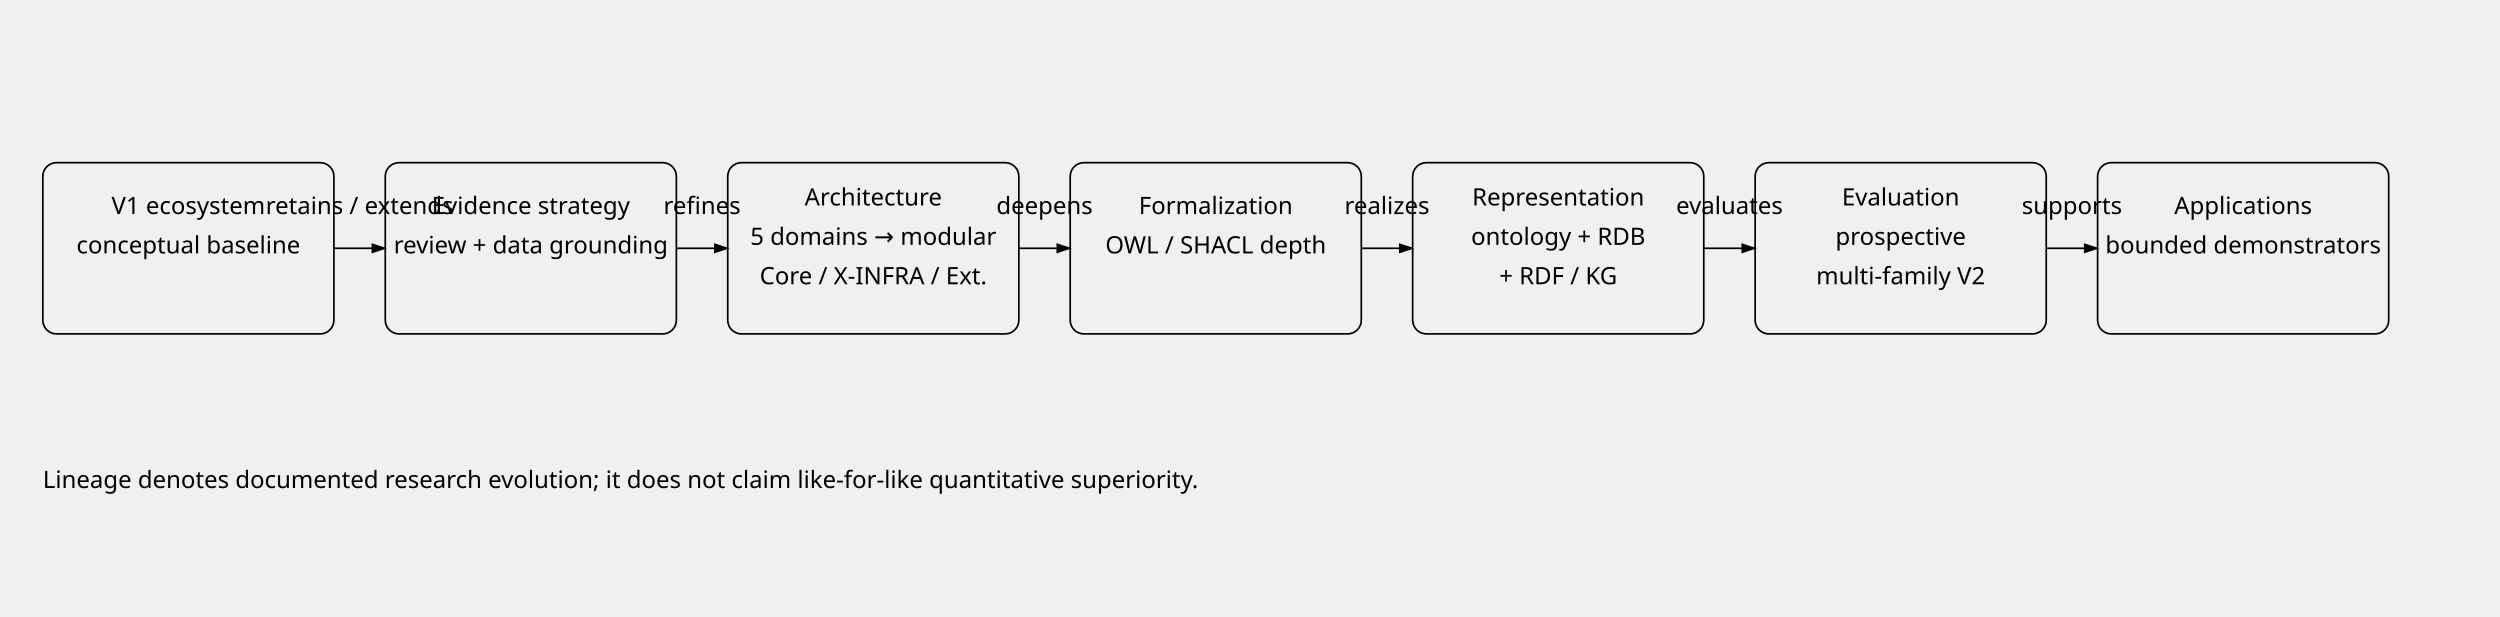
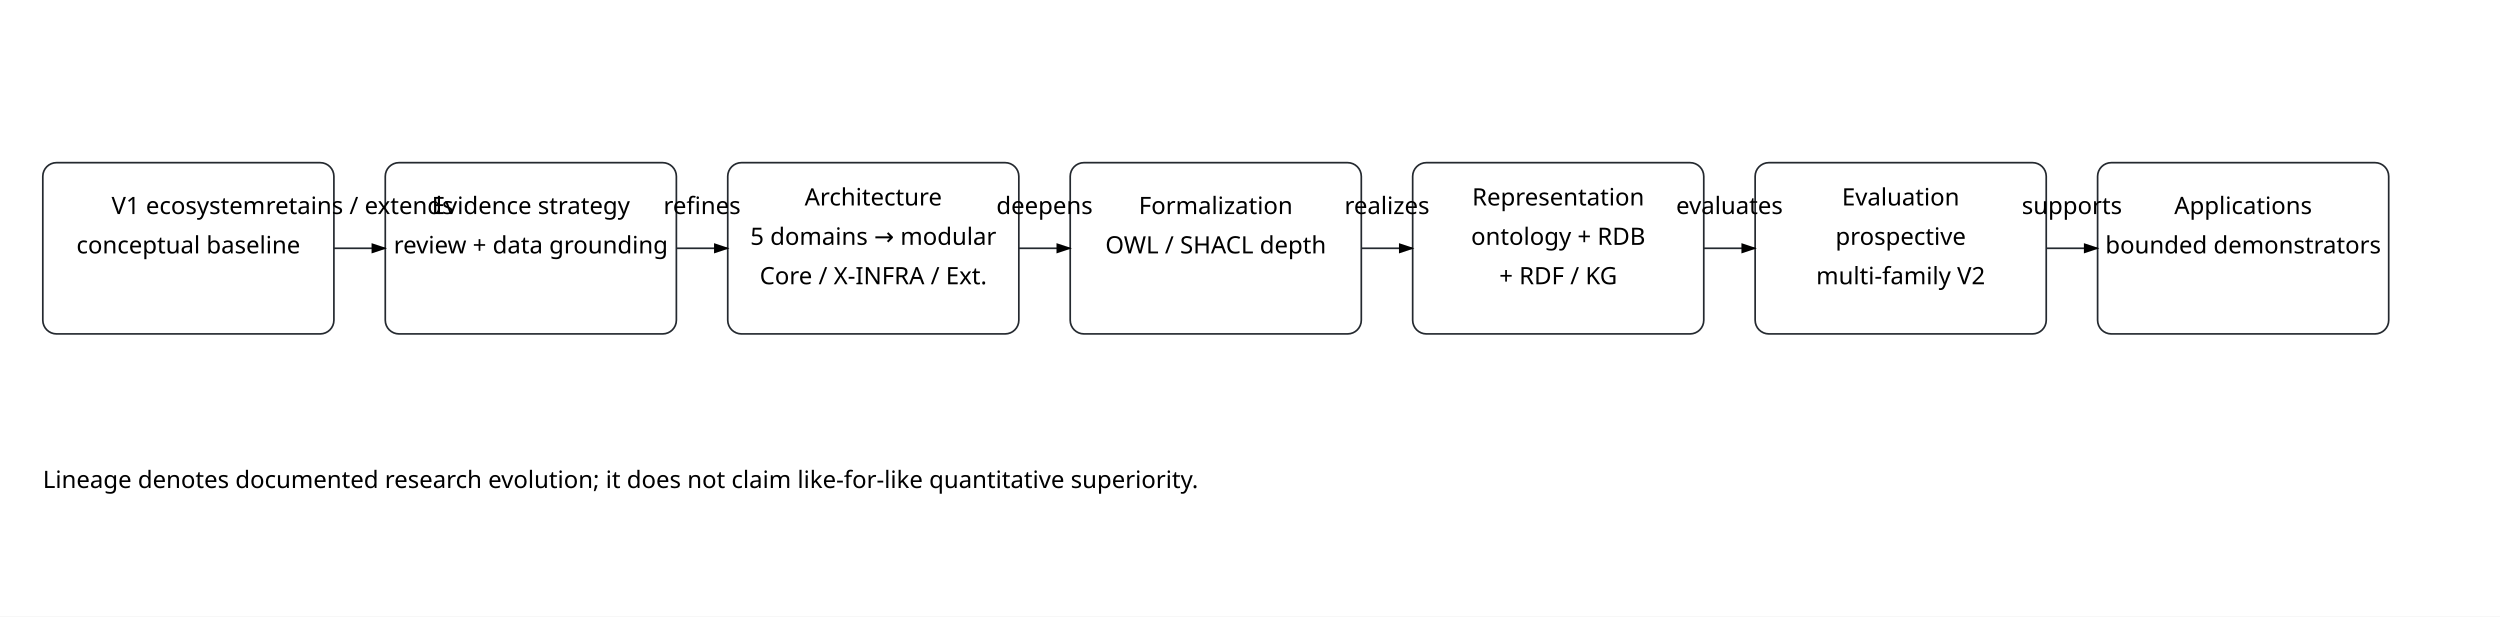
- <svg xmlns="http://www.w3.org/2000/svg" viewBox="0 0 1460 360" role="img" aria-labelledby="title desc">
+ <svg xmlns="http://www.w3.org/2000/svg" viewBox="0 0 1460 360" role="img" aria-labelledby="title desc" data-theme-safe="true" style="color:#24292f;background:#ffffff">
+   <rect id="diagram-background" x="0" y="0" width="100%" height="100%" fill="#ffffff" stroke="none" pointer-events="none" />
  <defs>
    <marker id="a" markerWidth="10" markerHeight="10" refX="8" refY="3" orient="auto">
      <path d="M0,0 L0,6 L9,3 z" />
    </marker>
  </defs>
  <g fill="none" stroke="currentColor">
    <rect x="25" y="95" width="170" height="100" rx="8" />
    <rect x="225" y="95" width="170" height="100" rx="8" />
    <rect x="425" y="95" width="170" height="100" rx="8" />
    <rect x="625" y="95" width="170" height="100" rx="8" />
    <rect x="825" y="95" width="170" height="100" rx="8" />
    <rect x="1025" y="95" width="170" height="100" rx="8" />
    <rect x="1225" y="95" width="170" height="100" rx="8" />
    <line x1="195" y1="145" x2="225" y2="145" marker-end="url(#a)" />
    <line x1="395" y1="145" x2="425" y2="145" marker-end="url(#a)" />
    <line x1="595" y1="145" x2="625" y2="145" marker-end="url(#a)" />
    <line x1="795" y1="145" x2="825" y2="145" marker-end="url(#a)" />
    <line x1="995" y1="145" x2="1025" y2="145" marker-end="url(#a)" />
    <line x1="1195" y1="145" x2="1225" y2="145" marker-end="url(#a)" />
  </g>
  <g font-family="sans-serif" font-size="14" text-anchor="middle">
    <text x="110" y="125">V1 ecosystem</text>
    <text x="110" y="148">conceptual baseline</text>
    <text x="310" y="125">Evidence strategy</text>
    <text x="310" y="148">review + data grounding</text>
    <text x="510" y="120">Architecture</text>
    <text x="510" y="143">5 domains → modular</text>
    <text x="510" y="166">Core / X-INFRA / Ext.</text>
    <text x="710" y="125">Formalization</text>
    <text x="710" y="148">OWL / SHACL depth</text>
    <text x="910" y="120">Representation</text>
    <text x="910" y="143">ontology + RDB</text>
    <text x="910" y="166">+ RDF / KG</text>
    <text x="1110" y="120">Evaluation</text>
    <text x="1110" y="143">prospective</text>
    <text x="1110" y="166">multi-family V2</text>
    <text x="1310" y="125">Applications</text>
    <text x="1310" y="148">bounded demonstrators</text>
    <text x="210" y="125">retains / extends</text>
    <text x="410" y="125">refines</text>
    <text x="610" y="125">deepens</text>
    <text x="810" y="125">realizes</text>
    <text x="1010" y="125">evaluates</text>
    <text x="1210" y="125">supports</text>
    <text x="25" y="285" text-anchor="start">Lineage denotes documented research evolution; it does not claim like-for-like quantitative superiority.</text>
  </g>
</svg>
